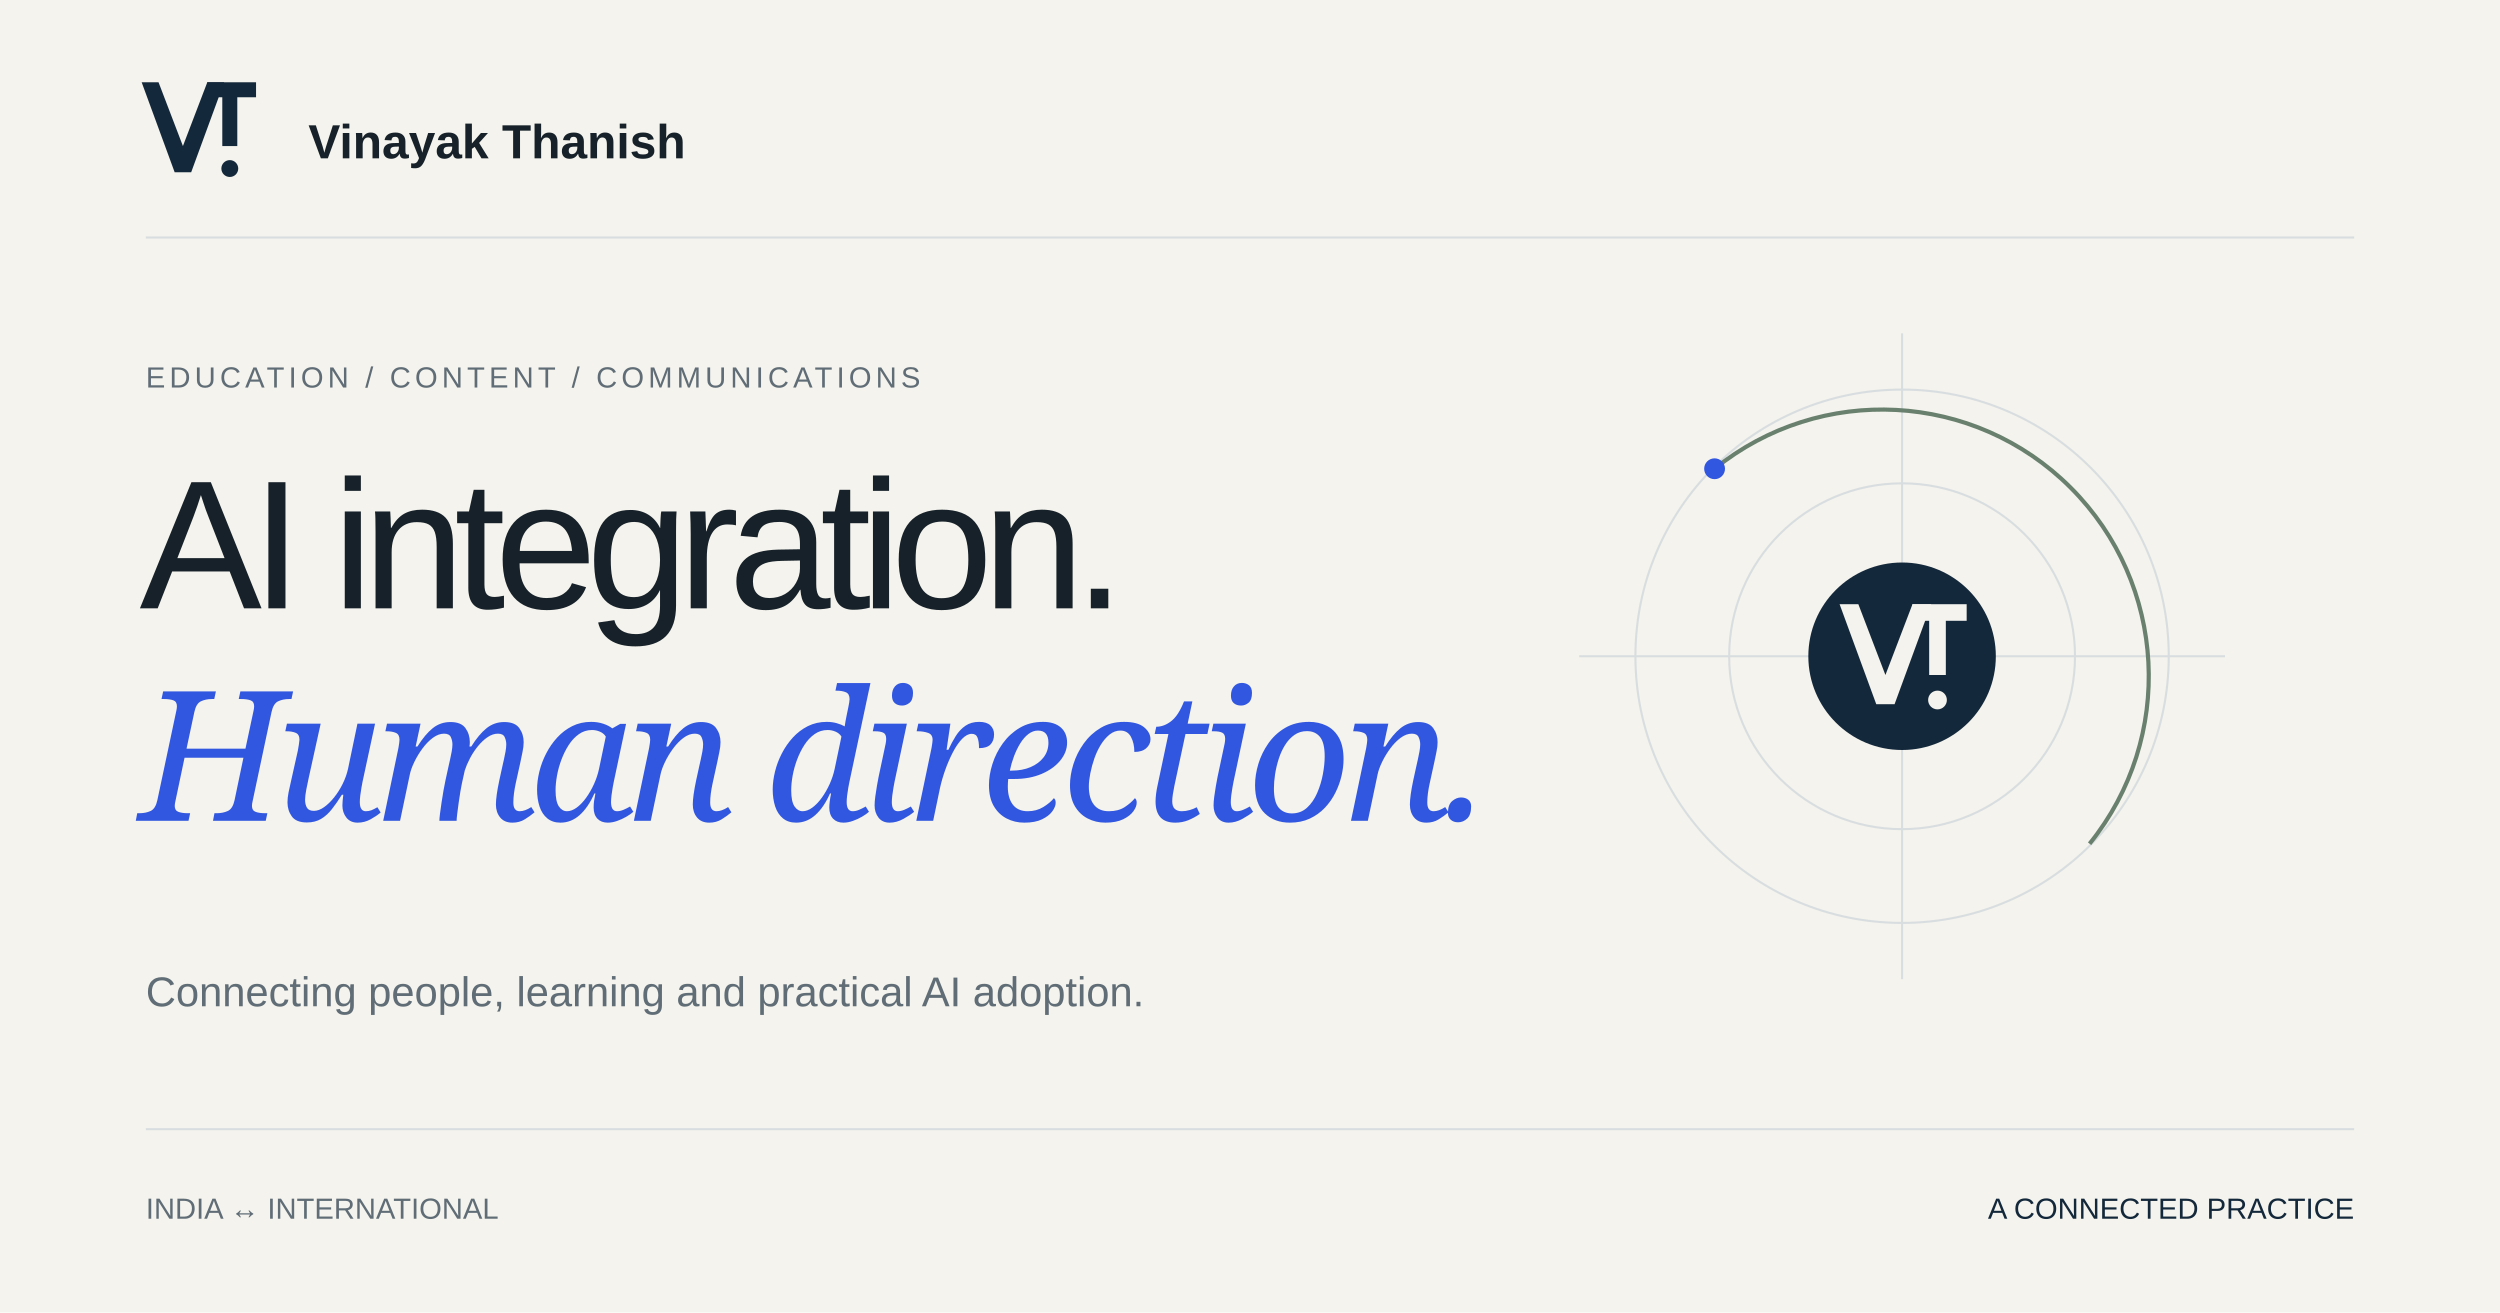
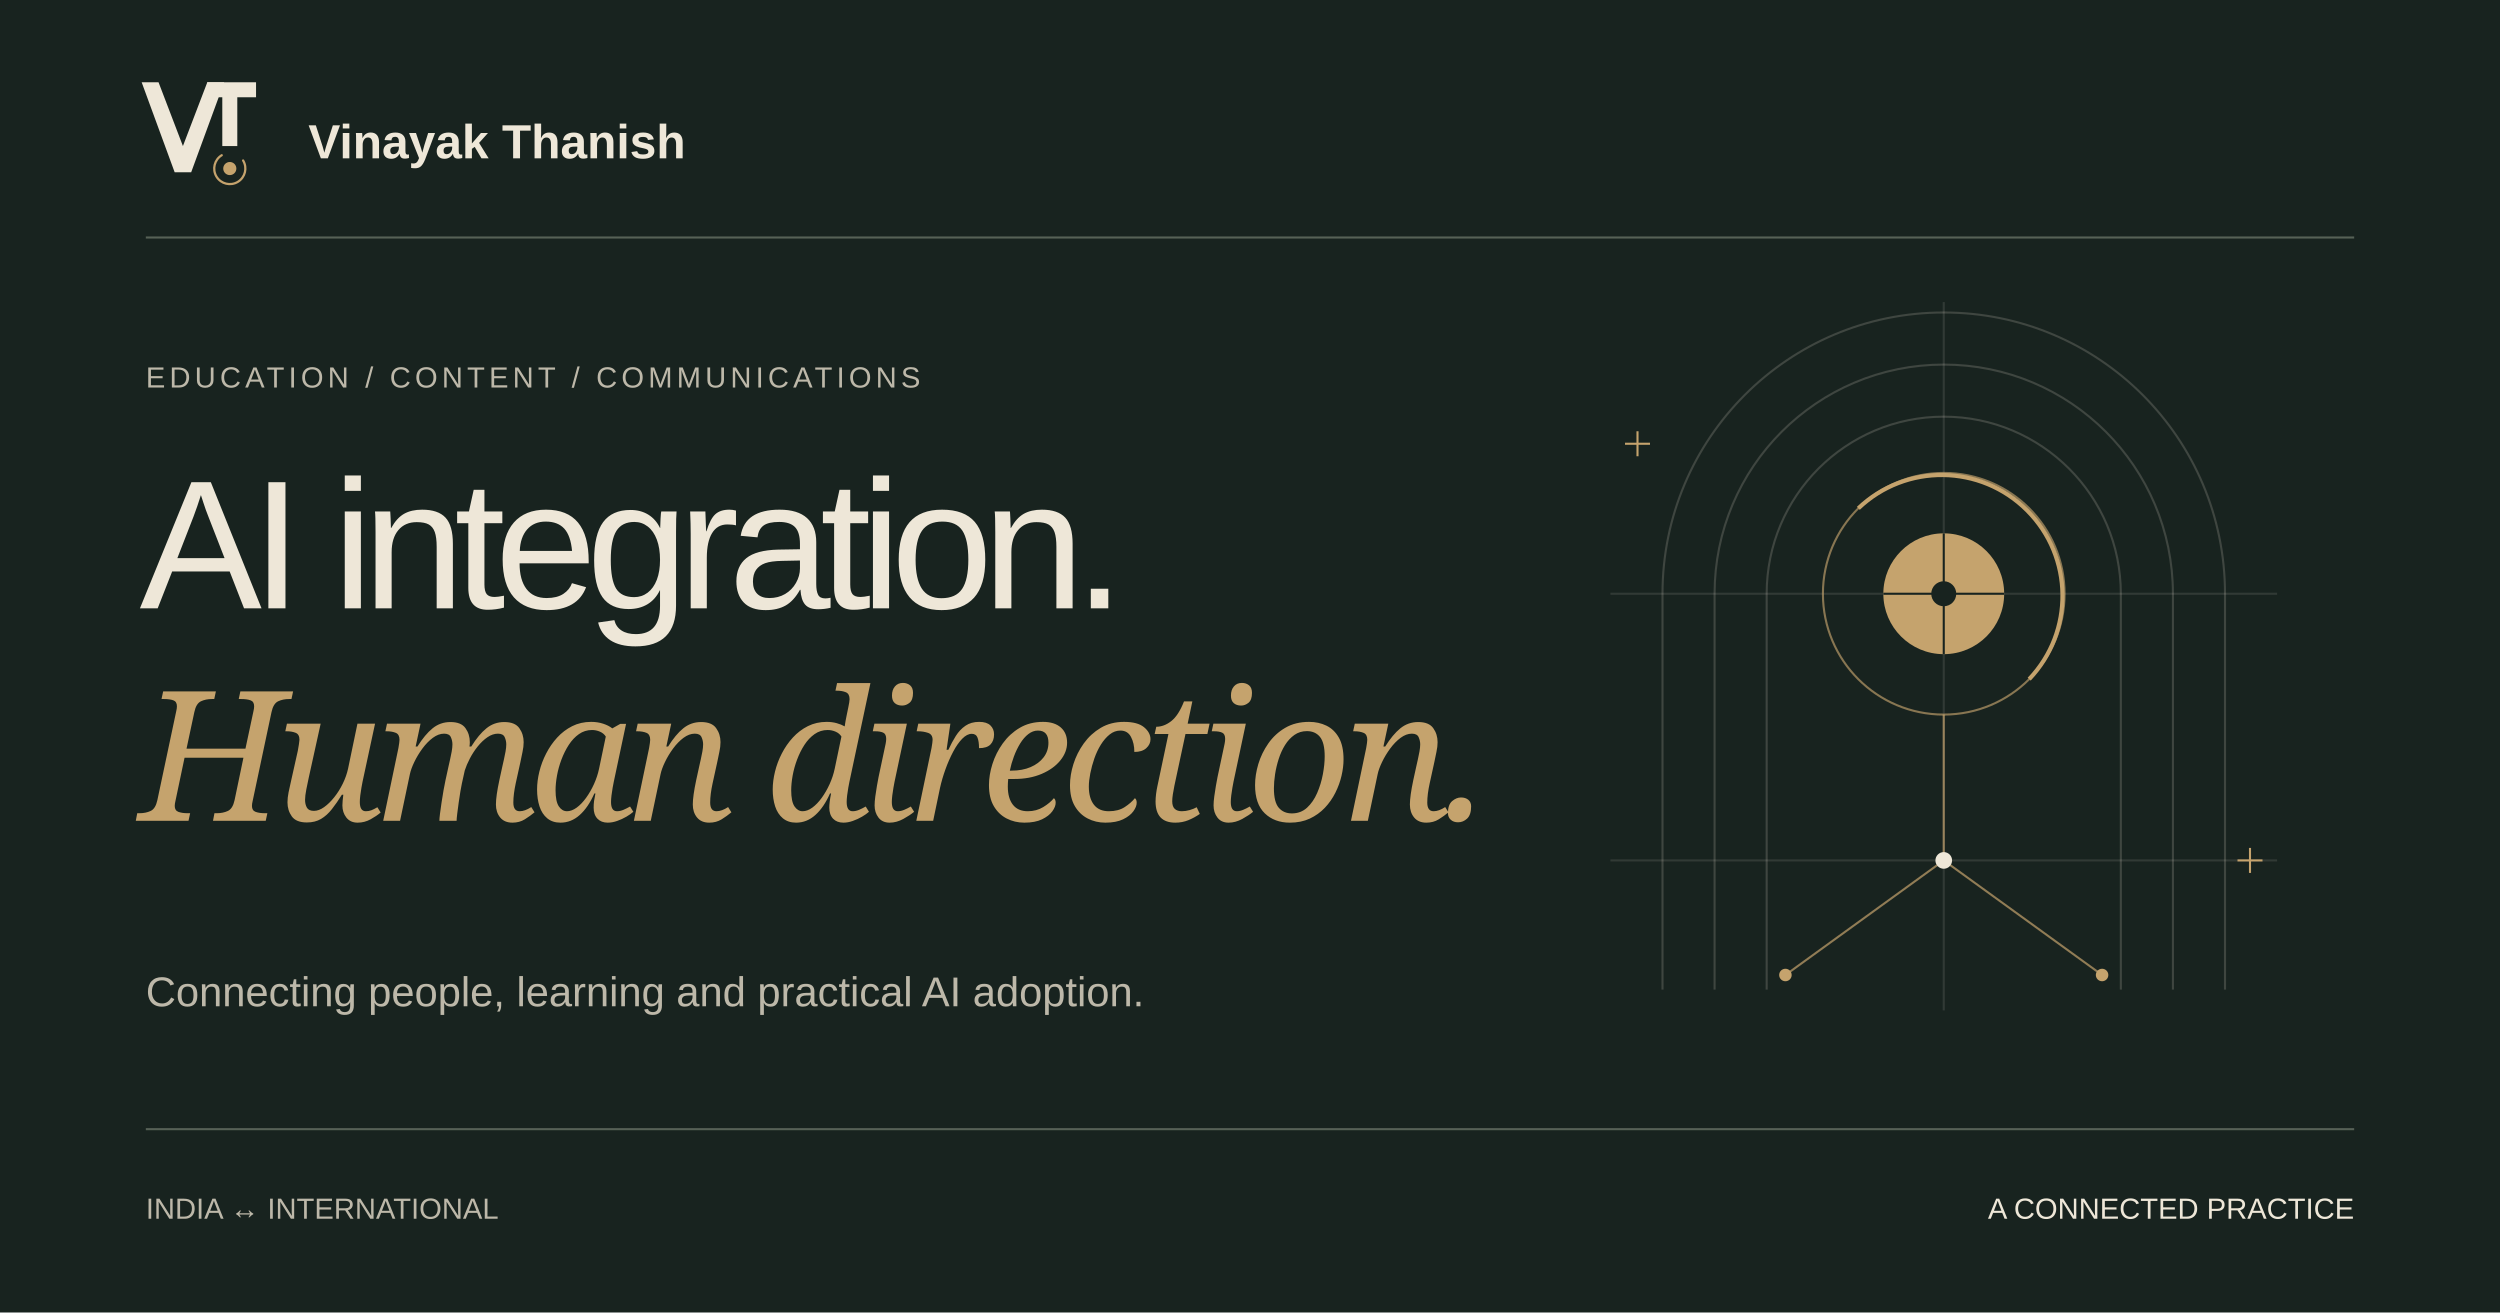
<svg xmlns="http://www.w3.org/2000/svg" viewBox="0 0 1200 630" width="1200" height="630">
-   <rect width="1200" height="630" fill="#f4f3ed" />
-   <path d="M70 114H1130M70 542H1130" stroke="#d8dde0" />
-   <g fill="#14283b" transform="translate(59 26) scale(.9)">
+   <rect width="1200" height="630" fill="#18231f" />
+   <path d="M70 114H1130M70 542H1130" stroke="#566156" />
+   <g fill="#eee7d8" transform="translate(59 26) scale(.9)">
    <path d="M10 15H19L32 49L45 15H54L36.4 63H27.6L10 15Z" />
    <path d="M45 15H71V23H61V49H53V23H44L45 15Z" />
-     <circle cx="57" cy="61" r="4.5" />
+     <path d="M64.1 56.7a8.3 8.3 0 1 1-11.4-2.8" fill="none" stroke="#c5a36d" stroke-width="1.2" stroke-linecap="round" />
+     <circle cx="57" cy="61" r="3.5" fill="#c5a36d" />
  </g>
-   <text x="148" y="76" font-family="Arial,sans-serif" font-size="23" font-weight="600" fill="#172129">Vinayak Thanish</text>
-   <text x="70" y="186" font-family="Arial,sans-serif" font-size="14" letter-spacing="2" fill="#606d76">EDUCATION / CONTENT / COMMUNICATIONS</text>
-   <text x="67" y="292" font-family="Arial,sans-serif" font-size="88" letter-spacing="-5" fill="#172129">AI integration.</text>
-   <text x="67" y="394" font-family="Georgia,serif" font-style="italic" font-size="87" letter-spacing="-4" fill="#3156df">Human direction.</text>
-   <text x="70" y="483" font-family="Arial,sans-serif" font-size="20" fill="#606d76">Connecting people, learning and practical AI adoption.</text>
-   <g transform="translate(913 315)" fill="none">
-     <circle r="128" stroke="#d8dde0" />
-     <circle r="83" stroke="#d8dde0" />
-     <path d="M0-155V155M-155 0H155" stroke="#d8dde0" />
-     <path d="M-90-90A128 128 0 0 1 90 90" stroke="#68806d" stroke-width="2" />
-     <circle r="45" fill="#14283b" />
-     <g fill="#f4f3ed" transform="translate(-40 -40)">
-       <path d="M10 15H19L32 49L45 15H54L36.4 63H27.6L10 15Z" />
-       <path d="M45 15H71V23H61V49H53V23H44L45 15Z" />
-       <circle cx="57" cy="61" r="4.5" />
-     </g>
-     <circle cx="-90" cy="-90" r="5" fill="#3156df" />
+   <text x="148" y="76" font-family="Arial,sans-serif" font-size="23" font-weight="600" fill="#eee7d8">Vinayak Thanish</text>
+   <text x="70" y="186" font-family="Arial,sans-serif" font-size="14" letter-spacing="2" fill="#bdb8a9">EDUCATION / CONTENT / COMMUNICATIONS</text>
+   <text x="67" y="292" font-family="Arial,sans-serif" font-size="88" letter-spacing="-5" fill="#eee7d8">AI integration.</text>
+   <text x="67" y="394" font-family="Georgia,serif" font-style="italic" font-size="87" letter-spacing="-4" fill="#c5a36d">Human direction.</text>
+   <text x="70" y="483" font-family="Arial,sans-serif" font-size="20" fill="#bdb8a9">Connecting people, learning and practical AI adoption.</text>
+   <g transform="translate(933 315)" fill="none">
+     <path d="M-135 160V-30a135 135 0 0 1 270 0v190M-110 160V-30a110 110 0 0 1 220 0v190M-85 160V-30a85 85 0 0 1 170 0v190" stroke="#eee7d8" stroke-opacity=".18" />
+     <path d="M0-170V170M-160 98H160M-160-30H160" stroke="#eee7d8" stroke-opacity=".12" />
+     <circle cy="-30" r="58" stroke="#c5a36d" stroke-opacity=".65" />
+     <path d="M-41-71a58 58 0 0 1 82 82" stroke="#c5a36d" stroke-width="2" />
+     <circle cy="-30" r="29" fill="#c5a36d" />
+     <path d="M0-59V-1M-29-30H29" stroke="#18231f" stroke-width="1" />
+     <circle cy="-30" r="6" fill="#18231f" />
+     <path d="M0 28V98M0 98-76 153M0 98 76 153" stroke="#c5a36d" stroke-opacity=".7" />
+     <circle cy="98" r="4" fill="#eee7d8" />
+     <circle cx="-76" cy="153" r="3" fill="#c5a36d" />
+     <circle cx="76" cy="153" r="3" fill="#c5a36d" />
+     <path d="M-153-102H-141M-147-108V-96M141 98H153M147 92V104" stroke="#c5a36d" />
  </g>
-   <text x="70" y="585" font-family="Arial,sans-serif" font-size="14" fill="#606d76">INDIA ↔ INTERNATIONAL</text>
-   <text x="1130" y="585" text-anchor="end" font-family="Arial,sans-serif" font-size="14" fill="#14283b">A CONNECTED PRACTICE</text>
+   <text x="70" y="585" font-family="Arial,sans-serif" font-size="14" fill="#bdb8a9">INDIA ↔ INTERNATIONAL</text>
+   <text x="1130" y="585" text-anchor="end" font-family="Arial,sans-serif" font-size="14" fill="#eee7d8">A CONNECTED PRACTICE</text>
</svg>
